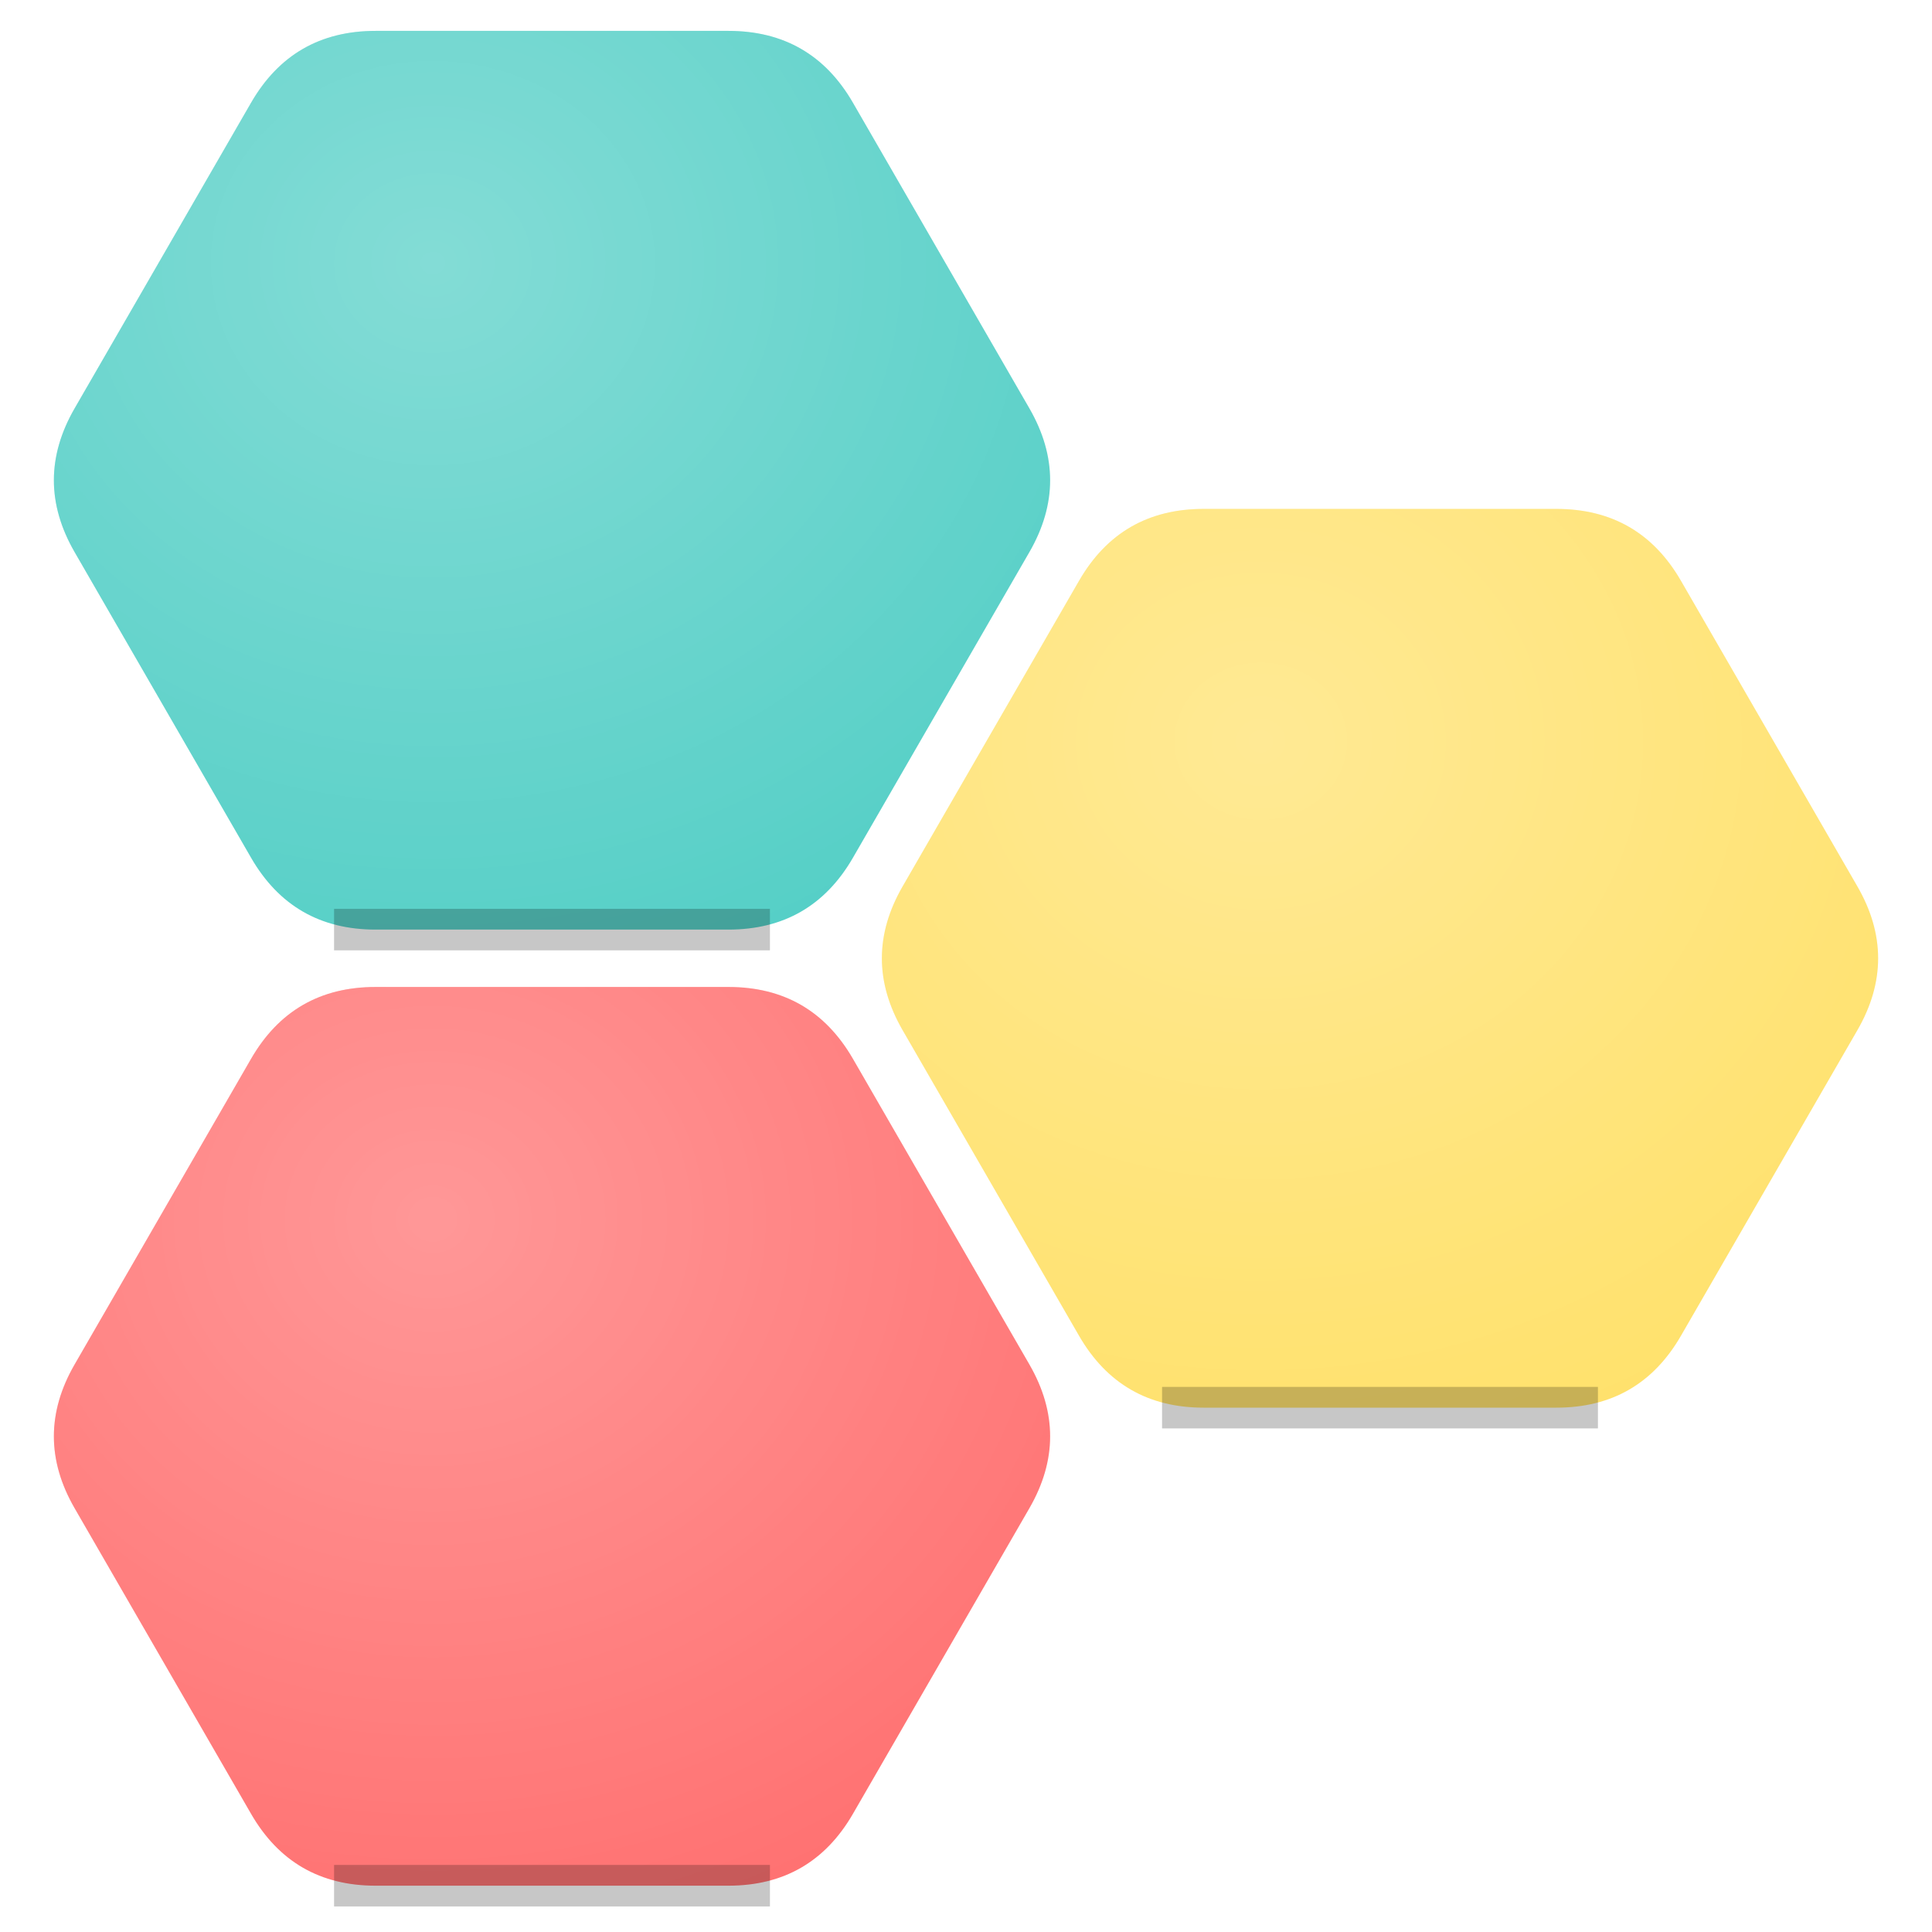
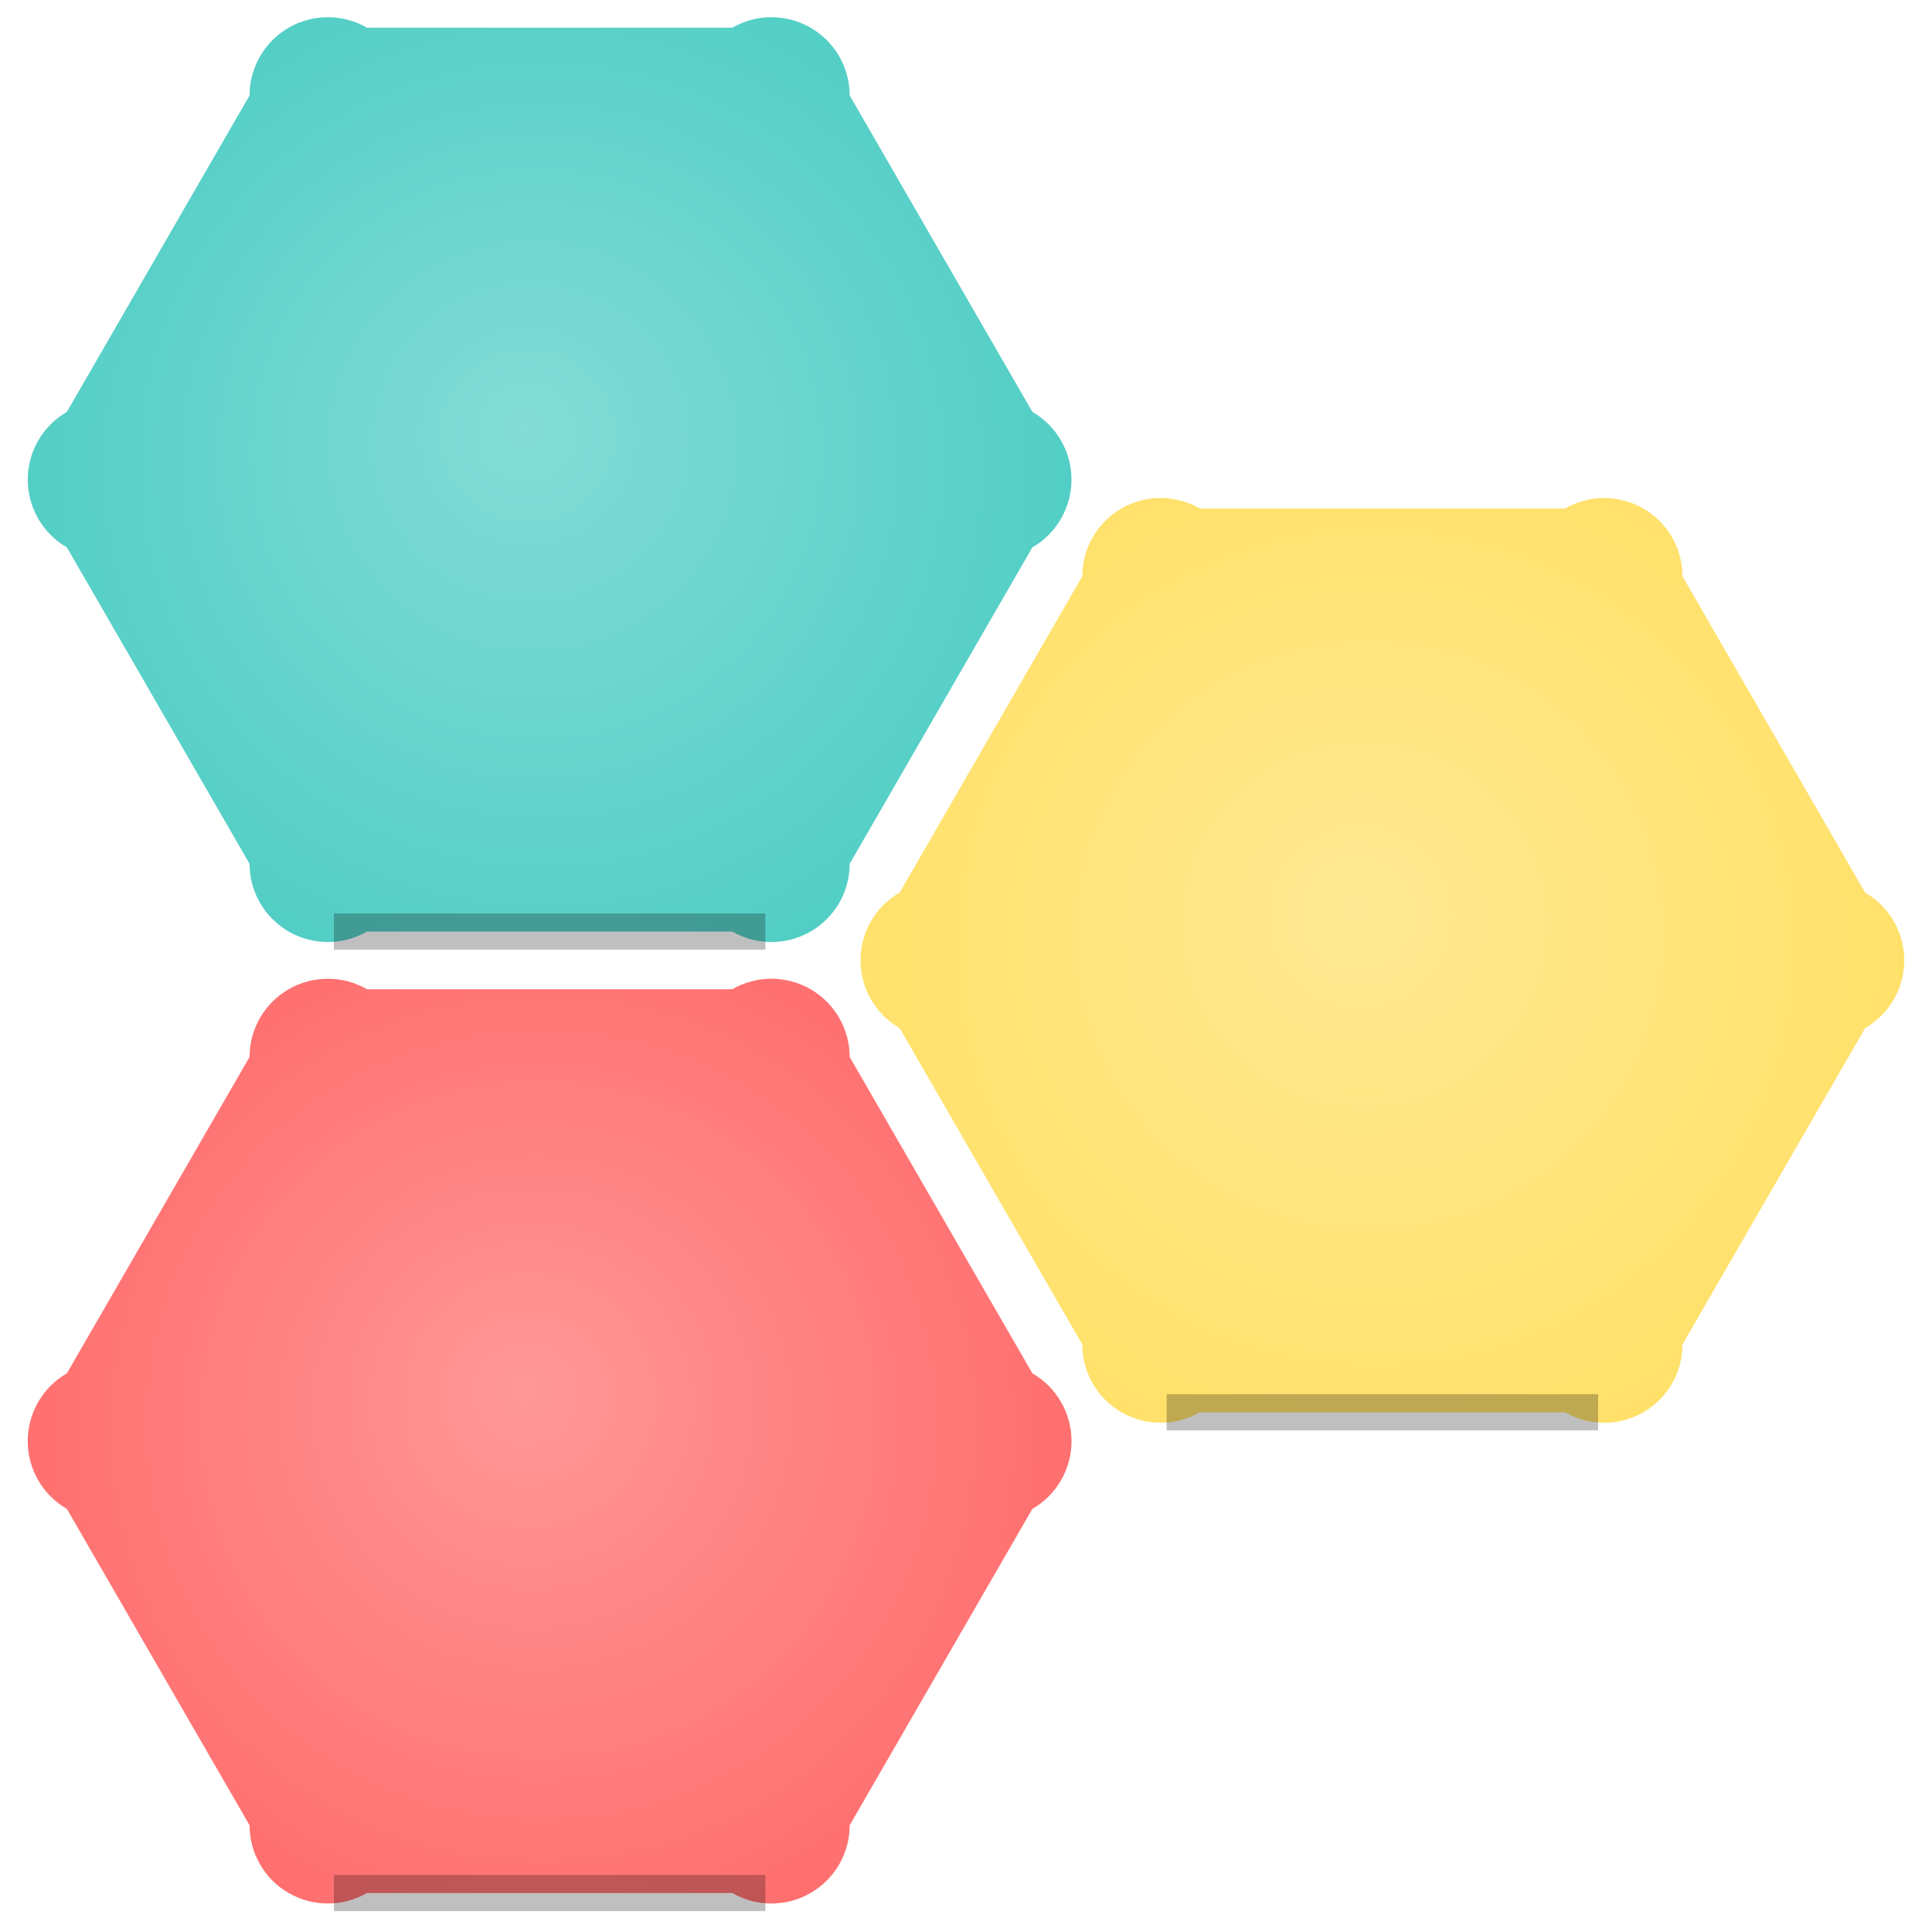
- <svg xmlns="http://www.w3.org/2000/svg" viewBox="0 0 70 70">
+ <svg xmlns="http://www.w3.org/2000/svg" viewBox="-9.90 -8.64 34.80 34.60">
  <defs>
-     <radialGradient id="sheen" cx="0.38" cy="0.26" r="0.95">
+     <radialGradient id="hl0" cx="0.000" cy="0.000" r="10.340" fx="-0.470" fy="-0.940" gradientUnits="userSpaceOnUse">
+       <stop offset="0" stop-color="white" stop-opacity="0.3" />
+       <stop offset="1" stop-color="white" stop-opacity="0" />
+     </radialGradient>
+     <radialGradient id="hl1" cx="0.000" cy="17.321" r="10.340" fx="-0.470" fy="16.381" gradientUnits="userSpaceOnUse">
+       <stop offset="0" stop-color="white" stop-opacity="0.3" />
+       <stop offset="1" stop-color="white" stop-opacity="0" />
+     </radialGradient>
+     <radialGradient id="hl2" cx="15.000" cy="8.660" r="10.340" fx="14.530" fy="7.720" gradientUnits="userSpaceOnUse">
      <stop offset="0" stop-color="white" stop-opacity="0.3" />
      <stop offset="1" stop-color="white" stop-opacity="0" />
    </radialGradient>
  </defs>
-   <path d="M37.296,14.795Q38.800,17.400 37.296,20.005L30.904,31.076Q29.400,33.681 26.392,33.681L13.608,33.681Q10.600,33.681 9.096,31.076L2.704,20.005Q1.200,17.400 2.704,14.795L9.096,3.724Q10.600,1.119 13.608,1.119L26.392,1.119Q29.400,1.119 30.904,3.724Z" fill="#4ECDC4" />
-   <path d="M37.296,14.795Q38.800,17.400 37.296,20.005L30.904,31.076Q29.400,33.681 26.392,33.681L13.608,33.681Q10.600,33.681 9.096,31.076L2.704,20.005Q1.200,17.400 2.704,14.795L9.096,3.724Q10.600,1.119 13.608,1.119L26.392,1.119Q29.400,1.119 30.904,3.724Z" fill="url(#sheen)" />
-   <line x1="12.104" y1="33.681" x2="27.896" y2="33.681" stroke="black" stroke-opacity="0.22" stroke-width="1.504" />
-   <path d="M37.296,49.436Q38.800,52.041 37.296,54.646L30.904,65.717Q29.400,68.322 26.392,68.322L13.608,68.322Q10.600,68.322 9.096,65.717L2.704,54.646Q1.200,52.041 2.704,49.436L9.096,38.365Q10.600,35.760 13.608,35.760L26.392,35.760Q29.400,35.760 30.904,38.365Z" fill="#FF6B6B" />
-   <path d="M37.296,49.436Q38.800,52.041 37.296,54.646L30.904,65.717Q29.400,68.322 26.392,68.322L13.608,68.322Q10.600,68.322 9.096,65.717L2.704,54.646Q1.200,52.041 2.704,49.436L9.096,38.365Q10.600,35.760 13.608,35.760L26.392,35.760Q29.400,35.760 30.904,38.365Z" fill="url(#sheen)" />
-   <line x1="12.104" y1="68.322" x2="27.896" y2="68.322" stroke="black" stroke-opacity="0.22" stroke-width="1.504" />
-   <path d="M67.296,32.116Q68.800,34.721 67.296,37.326L60.904,48.397Q59.400,51.002 56.392,51.002L43.608,51.002Q40.600,51.002 39.096,48.397L32.704,37.326Q31.200,34.721 32.704,32.116L39.096,21.044Q40.600,18.439 43.608,18.439L56.392,18.439Q59.400,18.439 60.904,21.044Z" fill="#FFE066" />
-   <path d="M67.296,32.116Q68.800,34.721 67.296,37.326L60.904,48.397Q59.400,51.002 56.392,51.002L43.608,51.002Q40.600,51.002 39.096,48.397L32.704,37.326Q31.200,34.721 32.704,32.116L39.096,21.044Q40.600,18.439 43.608,18.439L56.392,18.439Q59.400,18.439 60.904,21.044Z" fill="url(#sheen)" />
-   <line x1="42.104" y1="51.002" x2="57.896" y2="51.002" stroke="black" stroke-opacity="0.22" stroke-width="1.504" />
+   <path d="M8.695,-1.221A1.410,1.410 0 0 1 8.695,1.221L5.405,6.920A1.410,1.410 0 0 1 3.290,8.141L-3.290,8.141A1.410,1.410 0 0 1 -5.405,6.920L-8.695,1.221A1.410,1.410 0 0 1 -8.695,-1.221L-5.405,-6.920A1.410,1.410 0 0 1 -3.290,-8.141L3.290,-8.141A1.410,1.410 0 0 1 5.405,-6.920Z" fill="#4ECDC4" />
+   <path d="M8.695,-1.221A1.410,1.410 0 0 1 8.695,1.221L5.405,6.920A1.410,1.410 0 0 1 3.290,8.141L-3.290,8.141A1.410,1.410 0 0 1 -5.405,6.920L-8.695,1.221A1.410,1.410 0 0 1 -8.695,-1.221L-5.405,-6.920A1.410,1.410 0 0 1 -3.290,-8.141L3.290,-8.141A1.410,1.410 0 0 1 5.405,-6.920Z" fill="url(#hl0)" />
+   <line x1="3.886" y1="8.141" x2="-3.886" y2="8.141" stroke="black" stroke-opacity="0.25" stroke-width="0.651" />
+   <path d="M8.695,16.099A1.410,1.410 0 0 1 8.695,18.542L5.405,24.240A1.410,1.410 0 0 1 3.290,25.461L-3.290,25.461A1.410,1.410 0 0 1 -5.405,24.240L-8.695,18.542A1.410,1.410 0 0 1 -8.695,16.099L-5.405,10.401A1.410,1.410 0 0 1 -3.290,9.180L3.290,9.180A1.410,1.410 0 0 1 5.405,10.401Z" fill="#FF6B6B" />
+   <path d="M8.695,16.099A1.410,1.410 0 0 1 8.695,18.542L5.405,24.240A1.410,1.410 0 0 1 3.290,25.461L-3.290,25.461A1.410,1.410 0 0 1 -5.405,24.240L-8.695,18.542A1.410,1.410 0 0 1 -8.695,16.099L-5.405,10.401A1.410,1.410 0 0 1 -3.290,9.180L3.290,9.180A1.410,1.410 0 0 1 5.405,10.401Z" fill="url(#hl1)" />
+   <line x1="3.886" y1="25.461" x2="-3.886" y2="25.461" stroke="black" stroke-opacity="0.25" stroke-width="0.651" />
+   <path d="M23.695,7.439A1.410,1.410 0 0 1 23.695,9.881L20.405,15.580A1.410,1.410 0 0 1 18.290,16.801L11.710,16.801A1.410,1.410 0 0 1 9.595,15.580L6.305,9.881A1.410,1.410 0 0 1 6.305,7.439L9.595,1.741A1.410,1.410 0 0 1 11.710,0.520L18.290,0.520A1.410,1.410 0 0 1 20.405,1.741Z" fill="#FFE066" />
+   <path d="M23.695,7.439A1.410,1.410 0 0 1 23.695,9.881L20.405,15.580A1.410,1.410 0 0 1 18.290,16.801L11.710,16.801A1.410,1.410 0 0 1 9.595,15.580L6.305,9.881A1.410,1.410 0 0 1 6.305,7.439L9.595,1.741A1.410,1.410 0 0 1 11.710,0.520L18.290,0.520A1.410,1.410 0 0 1 20.405,1.741Z" fill="url(#hl2)" />
+   <line x1="18.886" y1="16.801" x2="11.114" y2="16.801" stroke="black" stroke-opacity="0.25" stroke-width="0.651" />
</svg>
